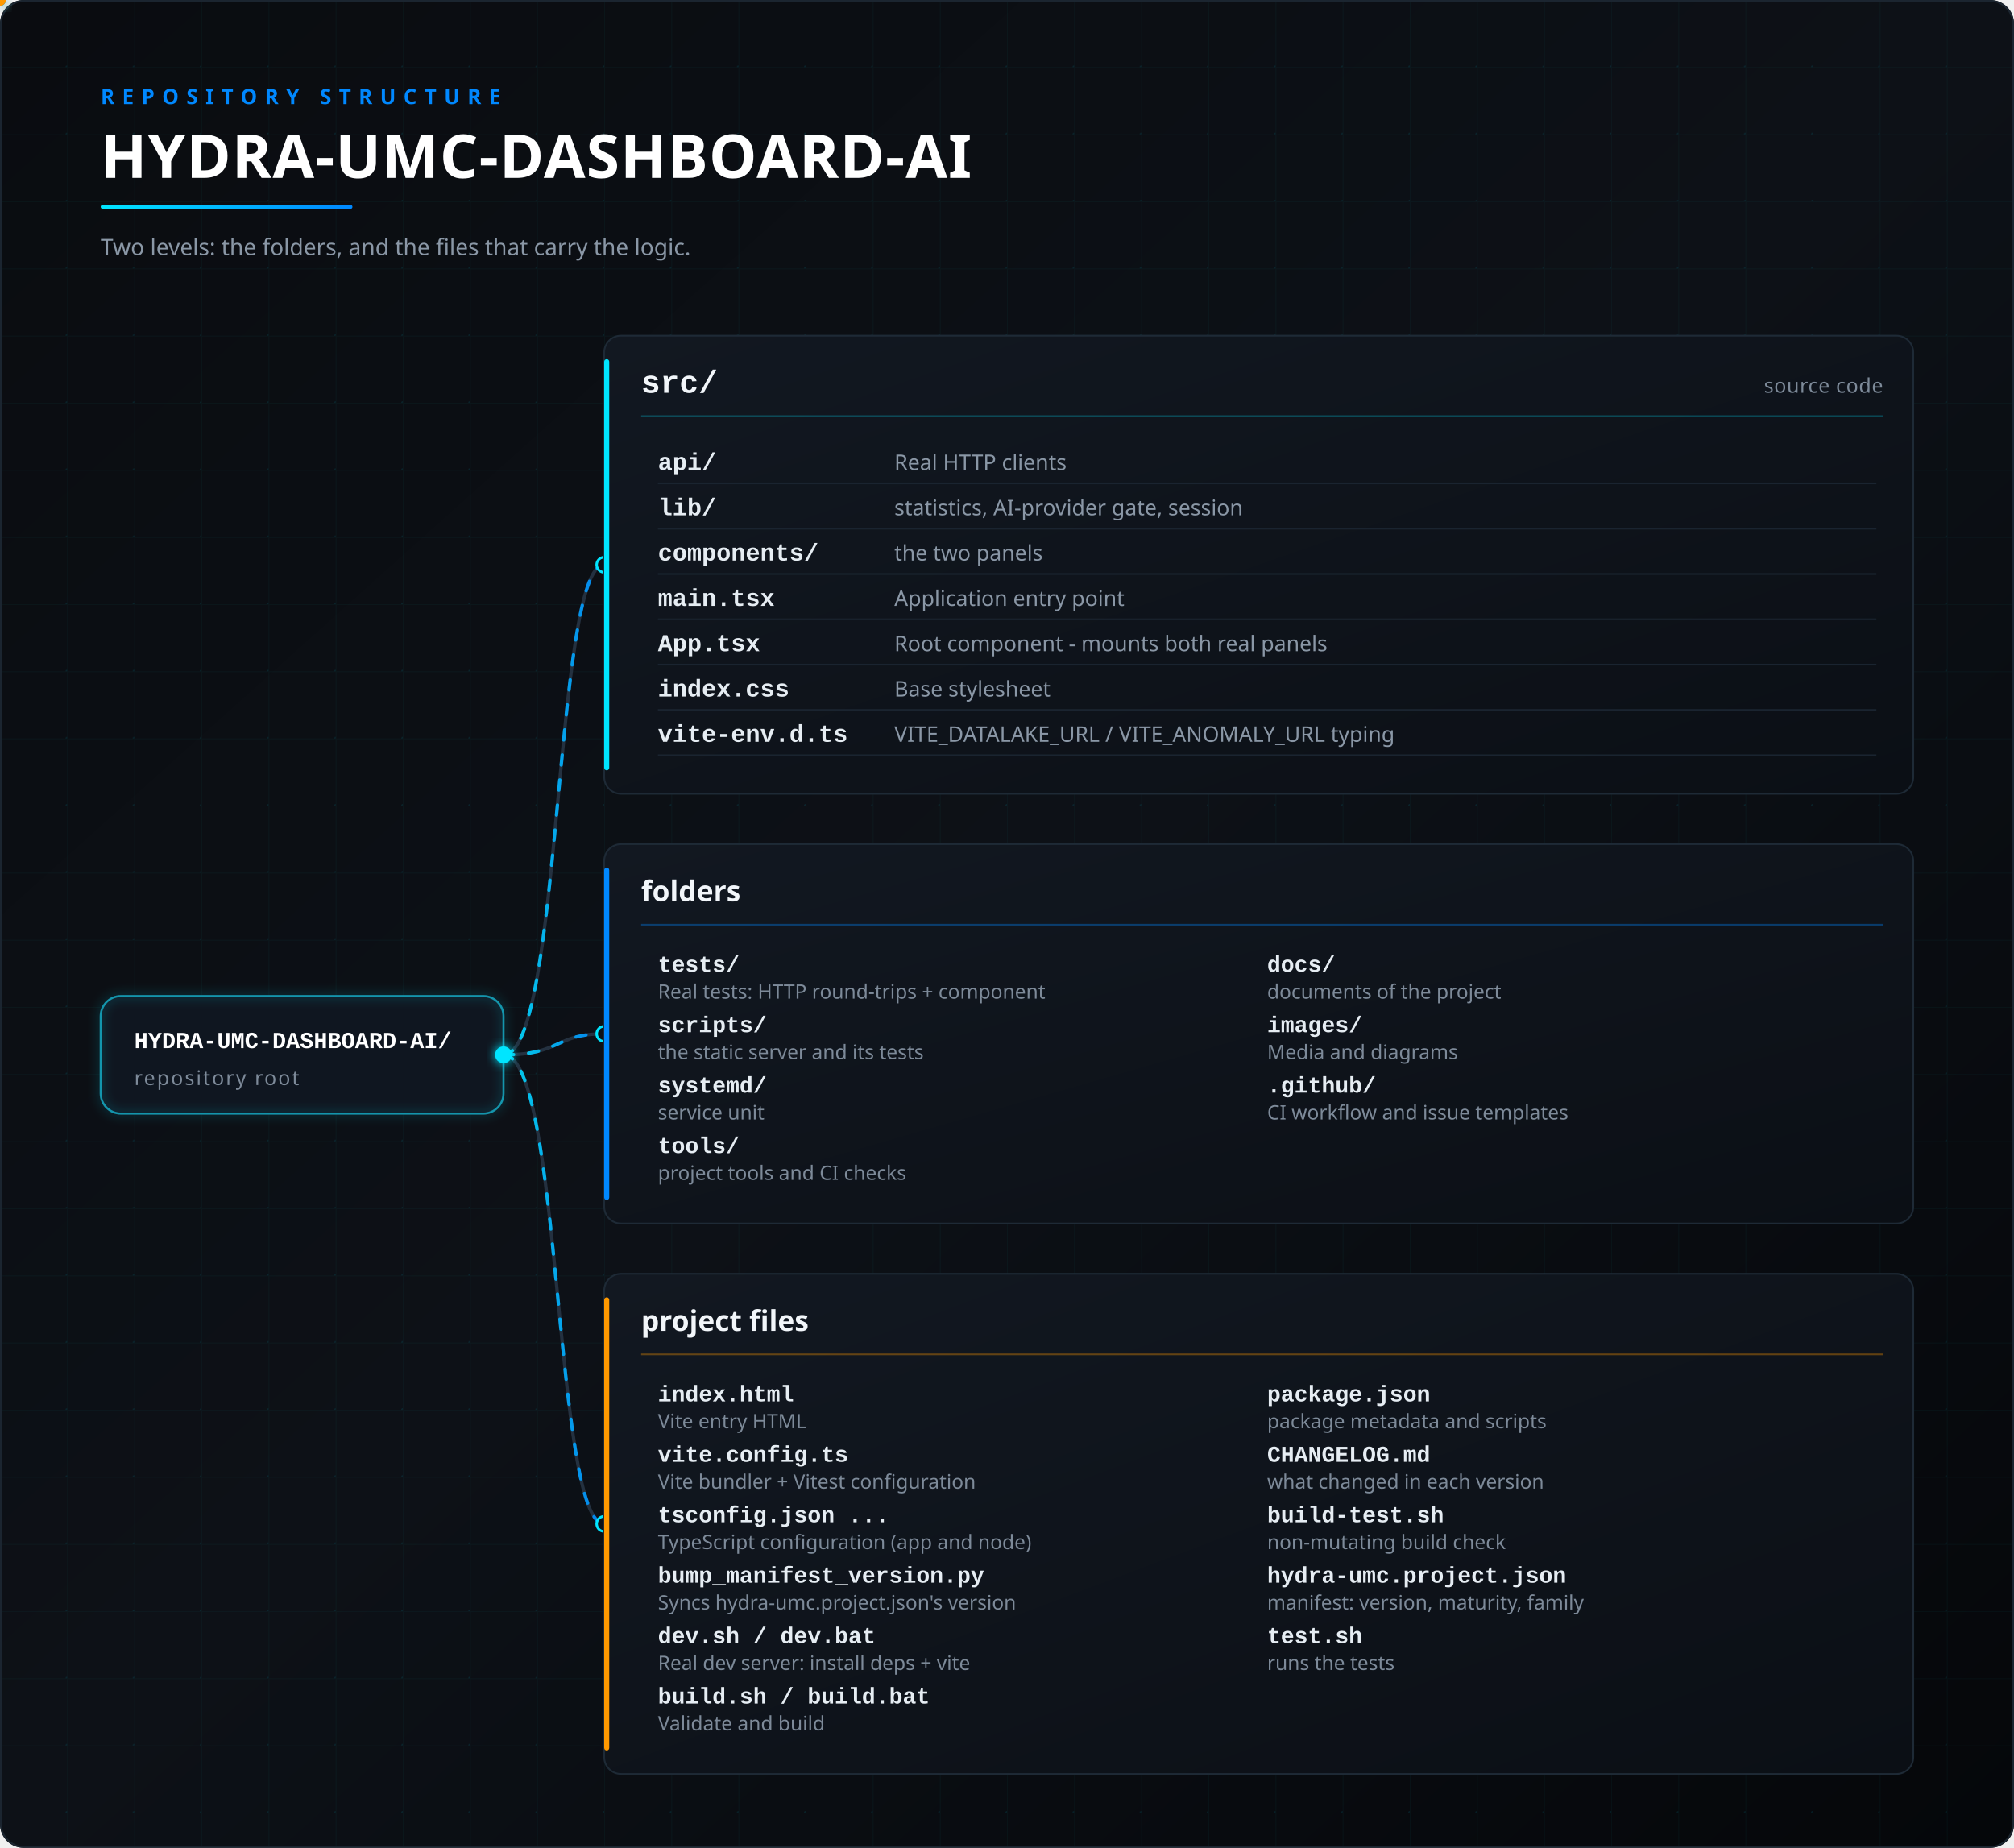
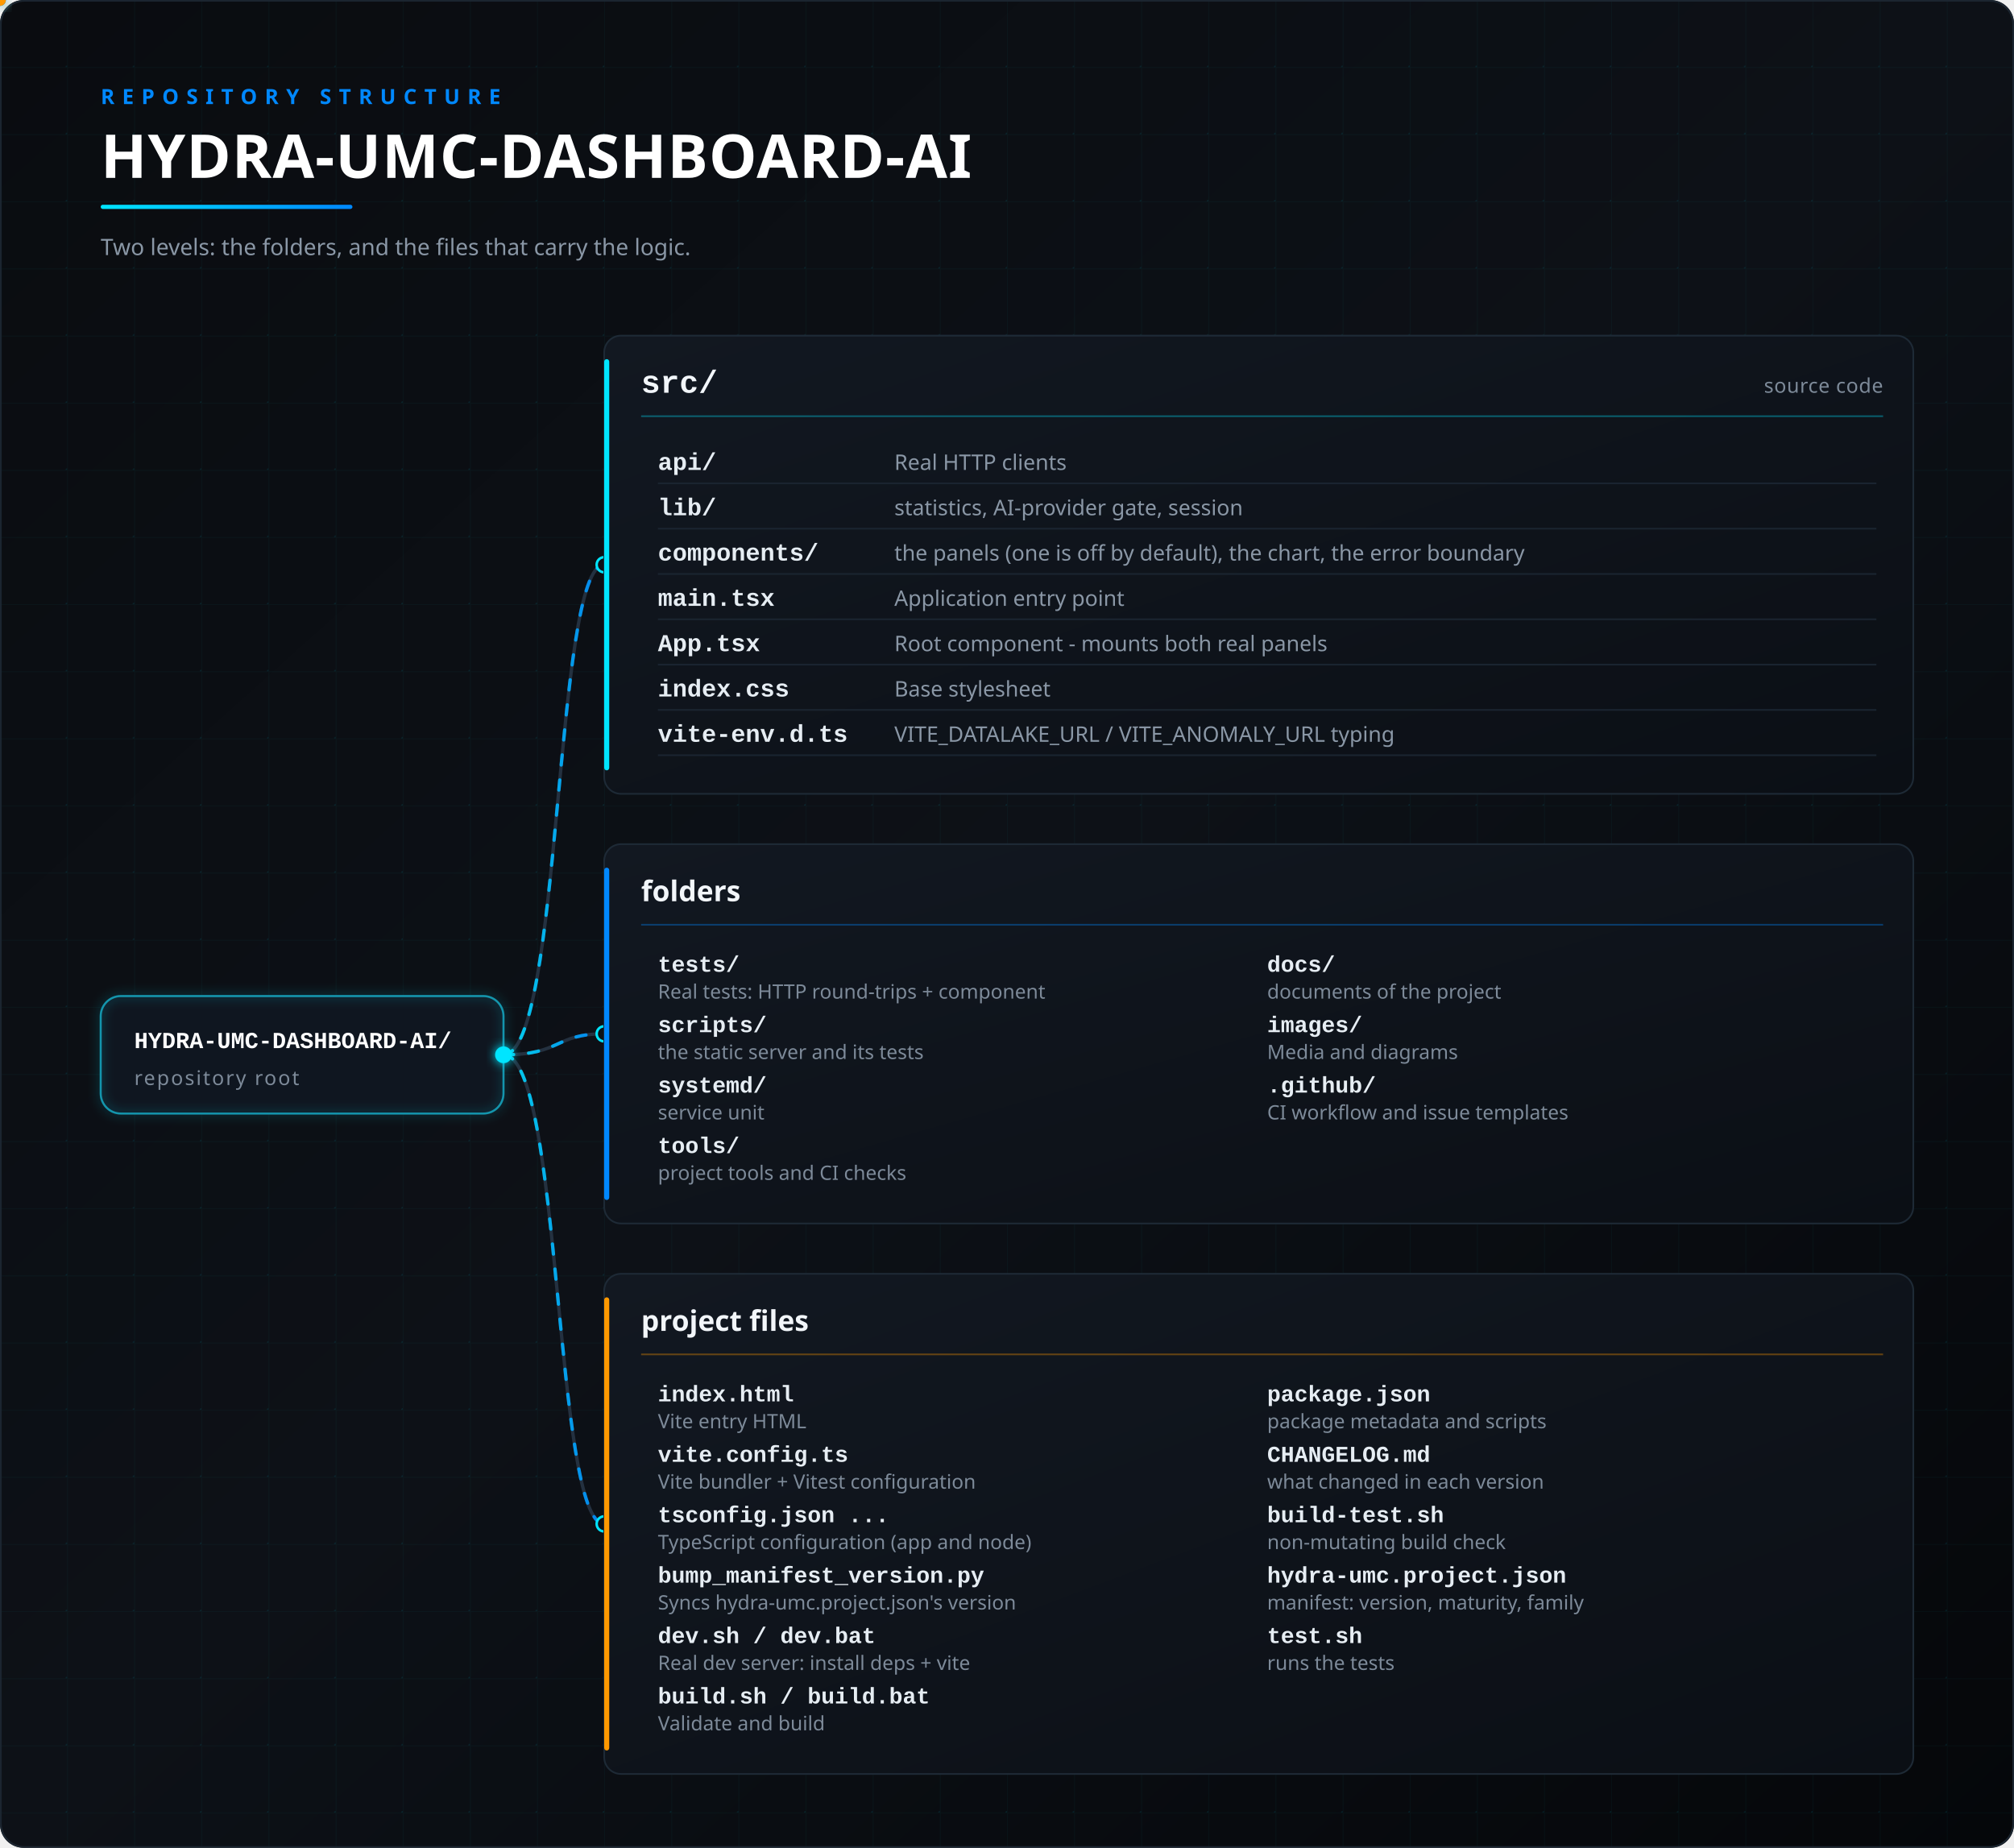
<svg xmlns="http://www.w3.org/2000/svg" viewBox="0 0 1200 1101" width="100%" role="img" aria-labelledby="t d">
  <defs>
    <linearGradient id="bg" x1="0" y1="0" x2="1" y2="1">
      <stop offset="0" stop-color="#0A0C10" />
      <stop offset="0.5" stop-color="#0D1117" />
      <stop offset="1" stop-color="#05070A" />
    </linearGradient>
    <linearGradient id="card" x1="0" y1="0" x2="1" y2="1">
      <stop offset="0" stop-color="#121821" />
      <stop offset="1" stop-color="#0B0F15" />
    </linearGradient>
    <linearGradient id="line" x1="0" y1="0" x2="1" y2="0">
      <stop offset="0" stop-color="#00E5FF" />
      <stop offset="1" stop-color="#0088FF" />
    </linearGradient>
    <filter id="glow" x="-50%" y="-50%" width="200%" height="200%">
      <feGaussianBlur stdDeviation="3" result="b" />
      <feMerge>
        <feMergeNode in="b" />
        <feMergeNode in="SourceGraphic" />
      </feMerge>
    </filter>
    <pattern id="grid" width="40" height="40" patternUnits="userSpaceOnUse">
      <path d="M40 0H0V40" fill="none" stroke="#00E5FF" stroke-opacity="0.035" />
      <circle cx="40" cy="40" r="1" fill="#00E5FF" fill-opacity="0.09" />
    </pattern>
  </defs>
  <rect width="1200" height="1101" rx="14" fill="url(#bg)" />
  <rect width="1200" height="1101" rx="14" fill="url(#grid)" />
  <rect x="0.5" y="0.5" width="1199" height="1100" rx="14" fill="none" stroke="#1B2530" />
  <text x="60" y="62" font-family="'Segoe UI','Noto Sans','Noto Sans CJK SC','Microsoft YaHei','Yu Gothic','Helvetica Neue',Helvetica,Arial,sans-serif" font-size="12.5" font-weight="600" fill="#0088FF" text-anchor="start" letter-spacing="4.5">REPOSITORY STRUCTURE</text>
  <text x="60" y="106" font-family="'Segoe UI','Noto Sans','Noto Sans CJK SC','Microsoft YaHei','Yu Gothic','Helvetica Neue',Helvetica,Arial,sans-serif" font-size="36" font-weight="700" fill="#FFFFFF" text-anchor="start" letter-spacing="0.5">HYDRA-UMC-DASHBOARD-AI</text>
  <rect x="60" y="122" width="150" height="2.5" rx="1.25" fill="url(#line)">
    <animate attributeName="width" values="40;150;150" keyTimes="0;0.4;1" dur="3s" repeatCount="indefinite" />
  </rect>
  <text x="60" y="152" font-family="'Segoe UI','Noto Sans','Noto Sans CJK SC','Microsoft YaHei','Yu Gothic','Helvetica Neue',Helvetica,Arial,sans-serif" font-size="13.5" font-weight="400" fill="#8A97A6" text-anchor="start">Two levels: the folders, and the files that carry the logic.</text>
  <path id="c0" d="M300,628.5 C335,628.5 330,336.5 360,336.5" fill="none" stroke="#243140" stroke-width="2" />
  <path d="M300,628.5 C335,628.5 330,336.5 360,336.5" fill="none" stroke="url(#line)" stroke-width="2" stroke-linecap="round" stroke-dasharray="6 9" opacity="0.9">
    <animate attributeName="stroke-dashoffset" from="0" to="-30" dur="1.6s" repeatCount="indefinite" />
  </path>
  <circle cx="360" cy="336.5" r="4.5" fill="#0D1117" stroke="#00E5FF" stroke-width="1.5" />
  <path id="c1" d="M300,628.5 C335,628.5 330,616 360,616" fill="none" stroke="#243140" stroke-width="2" />
  <path d="M300,628.5 C335,628.5 330,616 360,616" fill="none" stroke="url(#line)" stroke-width="2" stroke-linecap="round" stroke-dasharray="6 9" opacity="0.9">
    <animate attributeName="stroke-dashoffset" from="0" to="-30" dur="1.6s" repeatCount="indefinite" />
  </path>
  <circle cx="360" cy="616" r="4.5" fill="#0D1117" stroke="#00E5FF" stroke-width="1.5" />
  <path id="c2" d="M300,628.5 C335,628.5 330,908 360,908" fill="none" stroke="#243140" stroke-width="2" />
  <path d="M300,628.5 C335,628.5 330,908 360,908" fill="none" stroke="url(#line)" stroke-width="2" stroke-linecap="round" stroke-dasharray="6 9" opacity="0.9">
    <animate attributeName="stroke-dashoffset" from="0" to="-30" dur="1.6s" repeatCount="indefinite" />
  </path>
  <circle cx="360" cy="908" r="4.5" fill="#0D1117" stroke="#00E5FF" stroke-width="1.5" />
  <circle r="3.5" fill="#00E5FF" filter="url(#glow)">
    <animateMotion dur="3.4s" repeatCount="indefinite">
      <mpath href="#c0" />
    </animateMotion>
  </circle>
  <circle r="3.5" fill="#0088FF" filter="url(#glow)">
    <animateMotion dur="4.2s" repeatCount="indefinite">
      <mpath href="#c1" />
    </animateMotion>
  </circle>
  <circle r="3.5" fill="#FF9900" filter="url(#glow)">
    <animateMotion dur="5.0s" repeatCount="indefinite">
      <mpath href="#c2" />
    </animateMotion>
  </circle>
  <rect x="60" y="593.5" width="240" height="70" rx="12" fill="#0F1620" stroke="#2A3A4C" stroke-width="1.2" />
  <rect x="60" y="593.5" width="240" height="70" rx="12" fill="none" stroke="#00E5FF" stroke-opacity="0.5" stroke-width="1.2" filter="url(#glow)">
    <animate attributeName="stroke-opacity" values="0.15;0.6;0.15" dur="3.6s" repeatCount="indefinite" />
  </rect>
  <text x="80" y="624.5" font-family="'JetBrains Mono','Cascadia Code','SFMono-Regular',Consolas,'Liberation Mono',monospace" font-size="13.7" font-weight="700" fill="#FFFFFF" text-anchor="start">HYDRA-UMC-DASHBOARD-AI/</text>
  <text x="80" y="646.5" font-family="'Segoe UI','Noto Sans','Noto Sans CJK SC','Microsoft YaHei','Yu Gothic','Helvetica Neue',Helvetica,Arial,sans-serif" font-size="12" font-weight="400" fill="#7D8A99" text-anchor="start" letter-spacing="1">repository root</text>
  <circle cx="300" cy="628.5" r="5" fill="#00E5FF" filter="url(#glow)" />
  <rect x="360" y="200" width="780" height="273" rx="10" fill="url(#card)" stroke="#1E2A36" stroke-width="1" />
  <rect x="360" y="214" width="3" height="245" rx="1.5" fill="#00E5FF">
    <animate attributeName="opacity" values="0.55;1;0.55" dur="4s" begin="0s" repeatCount="indefinite" />
  </rect>
  <text x="382" y="234" font-family="'JetBrains Mono','Cascadia Code','SFMono-Regular',Consolas,'Liberation Mono',monospace" font-size="19" font-weight="700" fill="#F2F6FA" text-anchor="start">src/</text>
  <text x="1122" y="234" font-family="'Segoe UI','Noto Sans','Noto Sans CJK SC','Microsoft YaHei','Yu Gothic','Helvetica Neue',Helvetica,Arial,sans-serif" font-size="12" font-weight="400" fill="#7D8A99" text-anchor="end" letter-spacing="0.3">source code</text>
  <line x1="382" y1="248" x2="1122" y2="248" stroke="#00E5FF" stroke-opacity="0.35" stroke-width="1" />
  <text x="392" y="280" font-family="'JetBrains Mono','Cascadia Code','SFMono-Regular',Consolas,'Liberation Mono',monospace" font-size="14.5" font-weight="600" fill="#E6EDF3" text-anchor="start">api/</text>
  <text x="532.87" y="280" font-family="'Segoe UI','Noto Sans','Noto Sans CJK SC','Microsoft YaHei','Yu Gothic','Helvetica Neue',Helvetica,Arial,sans-serif" font-size="12.8" font-weight="400" fill="#8A97A6" text-anchor="start">Real HTTP clients</text>
  <line x1="392" y1="288" x2="1118" y2="288" stroke="#1A2430" stroke-width="1" />
  <text x="392" y="307" font-family="'JetBrains Mono','Cascadia Code','SFMono-Regular',Consolas,'Liberation Mono',monospace" font-size="14.5" font-weight="600" fill="#E6EDF3" text-anchor="start">lib/</text>
  <text x="532.87" y="307" font-family="'Segoe UI','Noto Sans','Noto Sans CJK SC','Microsoft YaHei','Yu Gothic','Helvetica Neue',Helvetica,Arial,sans-serif" font-size="12.8" font-weight="400" fill="#8A97A6" text-anchor="start">statistics, AI-provider gate, session</text>
  <line x1="392" y1="315" x2="1118" y2="315" stroke="#1A2430" stroke-width="1" />
  <text x="392" y="334" font-family="'JetBrains Mono','Cascadia Code','SFMono-Regular',Consolas,'Liberation Mono',monospace" font-size="14.5" font-weight="600" fill="#E6EDF3" text-anchor="start">components/</text>
-   <text x="532.87" y="334" font-family="'Segoe UI','Noto Sans','Noto Sans CJK SC','Microsoft YaHei','Yu Gothic','Helvetica Neue',Helvetica,Arial,sans-serif" font-size="12.8" font-weight="400" fill="#8A97A6" text-anchor="start">the two panels</text>
+   <text x="532.87" y="334" font-family="'Segoe UI','Noto Sans','Noto Sans CJK SC','Microsoft YaHei','Yu Gothic','Helvetica Neue',Helvetica,Arial,sans-serif" font-size="12.8" font-weight="400" fill="#8A97A6" text-anchor="start">the panels (one is off by default), the chart, the error boundary</text>
  <line x1="392" y1="342" x2="1118" y2="342" stroke="#1A2430" stroke-width="1" />
  <text x="392" y="361" font-family="'JetBrains Mono','Cascadia Code','SFMono-Regular',Consolas,'Liberation Mono',monospace" font-size="14.5" font-weight="600" fill="#E6EDF3" text-anchor="start">main.tsx</text>
  <text x="532.87" y="361" font-family="'Segoe UI','Noto Sans','Noto Sans CJK SC','Microsoft YaHei','Yu Gothic','Helvetica Neue',Helvetica,Arial,sans-serif" font-size="12.8" font-weight="400" fill="#8A97A6" text-anchor="start">Application entry point</text>
  <line x1="392" y1="369" x2="1118" y2="369" stroke="#1A2430" stroke-width="1" />
  <text x="392" y="388" font-family="'JetBrains Mono','Cascadia Code','SFMono-Regular',Consolas,'Liberation Mono',monospace" font-size="14.5" font-weight="600" fill="#E6EDF3" text-anchor="start">App.tsx</text>
  <text x="532.87" y="388" font-family="'Segoe UI','Noto Sans','Noto Sans CJK SC','Microsoft YaHei','Yu Gothic','Helvetica Neue',Helvetica,Arial,sans-serif" font-size="12.8" font-weight="400" fill="#8A97A6" text-anchor="start">Root component - mounts both real panels</text>
  <line x1="392" y1="396" x2="1118" y2="396" stroke="#1A2430" stroke-width="1" />
  <text x="392" y="415" font-family="'JetBrains Mono','Cascadia Code','SFMono-Regular',Consolas,'Liberation Mono',monospace" font-size="14.5" font-weight="600" fill="#E6EDF3" text-anchor="start">index.css</text>
  <text x="532.87" y="415" font-family="'Segoe UI','Noto Sans','Noto Sans CJK SC','Microsoft YaHei','Yu Gothic','Helvetica Neue',Helvetica,Arial,sans-serif" font-size="12.8" font-weight="400" fill="#8A97A6" text-anchor="start">Base stylesheet</text>
  <line x1="392" y1="423" x2="1118" y2="423" stroke="#1A2430" stroke-width="1" />
  <text x="392" y="442" font-family="'JetBrains Mono','Cascadia Code','SFMono-Regular',Consolas,'Liberation Mono',monospace" font-size="14.5" font-weight="600" fill="#E6EDF3" text-anchor="start">vite-env.d.ts</text>
  <text x="532.87" y="442" font-family="'Segoe UI','Noto Sans','Noto Sans CJK SC','Microsoft YaHei','Yu Gothic','Helvetica Neue',Helvetica,Arial,sans-serif" font-size="12.8" font-weight="400" fill="#8A97A6" text-anchor="start">VITE_DATALAKE_URL / VITE_ANOMALY_URL typing</text>
  <line x1="392" y1="450" x2="1118" y2="450" stroke="#1A2430" stroke-width="1" />
  <rect x="360" y="503" width="780" height="226" rx="10" fill="url(#card)" stroke="#1E2A36" stroke-width="1" />
  <rect x="360" y="517" width="3" height="198" rx="1.5" fill="#0088FF">
    <animate attributeName="opacity" values="0.55;1;0.55" dur="4s" begin="0.6s" repeatCount="indefinite" />
  </rect>
  <text x="382" y="537" font-family="'Segoe UI','Noto Sans','Noto Sans CJK SC','Microsoft YaHei','Yu Gothic','Helvetica Neue',Helvetica,Arial,sans-serif" font-size="17" font-weight="700" fill="#F2F6FA" text-anchor="start">folders</text>
  <line x1="382" y1="551" x2="1122" y2="551" stroke="#0088FF" stroke-opacity="0.35" stroke-width="1" />
  <text x="392" y="579" font-family="'JetBrains Mono','Cascadia Code','SFMono-Regular',Consolas,'Liberation Mono',monospace" font-size="13.5" font-weight="600" fill="#E6EDF3" text-anchor="start">tests/</text>
  <text x="392" y="595" font-family="'Segoe UI','Noto Sans','Noto Sans CJK SC','Microsoft YaHei','Yu Gothic','Helvetica Neue',Helvetica,Arial,sans-serif" font-size="11.8" font-weight="400" fill="#7D8A99" text-anchor="start">Real tests: HTTP round-trips + component</text>
  <text x="392" y="615" font-family="'JetBrains Mono','Cascadia Code','SFMono-Regular',Consolas,'Liberation Mono',monospace" font-size="13.5" font-weight="600" fill="#E6EDF3" text-anchor="start">scripts/</text>
  <text x="392" y="631" font-family="'Segoe UI','Noto Sans','Noto Sans CJK SC','Microsoft YaHei','Yu Gothic','Helvetica Neue',Helvetica,Arial,sans-serif" font-size="11.8" font-weight="400" fill="#7D8A99" text-anchor="start">the static server and its tests</text>
  <text x="392" y="651" font-family="'JetBrains Mono','Cascadia Code','SFMono-Regular',Consolas,'Liberation Mono',monospace" font-size="13.5" font-weight="600" fill="#E6EDF3" text-anchor="start">systemd/</text>
  <text x="392" y="667" font-family="'Segoe UI','Noto Sans','Noto Sans CJK SC','Microsoft YaHei','Yu Gothic','Helvetica Neue',Helvetica,Arial,sans-serif" font-size="11.8" font-weight="400" fill="#7D8A99" text-anchor="start">service unit</text>
  <text x="392" y="687" font-family="'JetBrains Mono','Cascadia Code','SFMono-Regular',Consolas,'Liberation Mono',monospace" font-size="13.5" font-weight="600" fill="#E6EDF3" text-anchor="start">tools/</text>
  <text x="392" y="703" font-family="'Segoe UI','Noto Sans','Noto Sans CJK SC','Microsoft YaHei','Yu Gothic','Helvetica Neue',Helvetica,Arial,sans-serif" font-size="11.8" font-weight="400" fill="#7D8A99" text-anchor="start">project tools and CI checks</text>
  <text x="755" y="579" font-family="'JetBrains Mono','Cascadia Code','SFMono-Regular',Consolas,'Liberation Mono',monospace" font-size="13.5" font-weight="600" fill="#E6EDF3" text-anchor="start">docs/</text>
  <text x="755" y="595" font-family="'Segoe UI','Noto Sans','Noto Sans CJK SC','Microsoft YaHei','Yu Gothic','Helvetica Neue',Helvetica,Arial,sans-serif" font-size="11.8" font-weight="400" fill="#7D8A99" text-anchor="start">documents of the project</text>
  <text x="755" y="615" font-family="'JetBrains Mono','Cascadia Code','SFMono-Regular',Consolas,'Liberation Mono',monospace" font-size="13.5" font-weight="600" fill="#E6EDF3" text-anchor="start">images/</text>
  <text x="755" y="631" font-family="'Segoe UI','Noto Sans','Noto Sans CJK SC','Microsoft YaHei','Yu Gothic','Helvetica Neue',Helvetica,Arial,sans-serif" font-size="11.8" font-weight="400" fill="#7D8A99" text-anchor="start">Media and diagrams</text>
  <text x="755" y="651" font-family="'JetBrains Mono','Cascadia Code','SFMono-Regular',Consolas,'Liberation Mono',monospace" font-size="13.5" font-weight="600" fill="#E6EDF3" text-anchor="start">.github/</text>
  <text x="755" y="667" font-family="'Segoe UI','Noto Sans','Noto Sans CJK SC','Microsoft YaHei','Yu Gothic','Helvetica Neue',Helvetica,Arial,sans-serif" font-size="11.8" font-weight="400" fill="#7D8A99" text-anchor="start">CI workflow and issue templates</text>
  <rect x="360" y="759" width="780" height="298" rx="10" fill="url(#card)" stroke="#1E2A36" stroke-width="1" />
  <rect x="360" y="773" width="3" height="270" rx="1.5" fill="#FF9900">
    <animate attributeName="opacity" values="0.55;1;0.55" dur="4s" begin="1.2s" repeatCount="indefinite" />
  </rect>
  <text x="382" y="793" font-family="'Segoe UI','Noto Sans','Noto Sans CJK SC','Microsoft YaHei','Yu Gothic','Helvetica Neue',Helvetica,Arial,sans-serif" font-size="17" font-weight="700" fill="#F2F6FA" text-anchor="start">project files</text>
  <line x1="382" y1="807" x2="1122" y2="807" stroke="#FF9900" stroke-opacity="0.35" stroke-width="1" />
  <text x="392" y="835" font-family="'JetBrains Mono','Cascadia Code','SFMono-Regular',Consolas,'Liberation Mono',monospace" font-size="13.5" font-weight="600" fill="#E6EDF3" text-anchor="start">index.html</text>
  <text x="392" y="851" font-family="'Segoe UI','Noto Sans','Noto Sans CJK SC','Microsoft YaHei','Yu Gothic','Helvetica Neue',Helvetica,Arial,sans-serif" font-size="11.8" font-weight="400" fill="#7D8A99" text-anchor="start">Vite entry HTML</text>
  <text x="392" y="871" font-family="'JetBrains Mono','Cascadia Code','SFMono-Regular',Consolas,'Liberation Mono',monospace" font-size="13.5" font-weight="600" fill="#E6EDF3" text-anchor="start">vite.config.ts</text>
  <text x="392" y="887" font-family="'Segoe UI','Noto Sans','Noto Sans CJK SC','Microsoft YaHei','Yu Gothic','Helvetica Neue',Helvetica,Arial,sans-serif" font-size="11.8" font-weight="400" fill="#7D8A99" text-anchor="start">Vite bundler + Vitest configuration</text>
  <text x="392" y="907" font-family="'JetBrains Mono','Cascadia Code','SFMono-Regular',Consolas,'Liberation Mono',monospace" font-size="13.5" font-weight="600" fill="#E6EDF3" text-anchor="start">tsconfig.json ...</text>
  <text x="392" y="923" font-family="'Segoe UI','Noto Sans','Noto Sans CJK SC','Microsoft YaHei','Yu Gothic','Helvetica Neue',Helvetica,Arial,sans-serif" font-size="11.8" font-weight="400" fill="#7D8A99" text-anchor="start">TypeScript configuration (app and node)</text>
  <text x="392" y="943" font-family="'JetBrains Mono','Cascadia Code','SFMono-Regular',Consolas,'Liberation Mono',monospace" font-size="13.5" font-weight="600" fill="#E6EDF3" text-anchor="start">bump_manifest_version.py</text>
  <text x="392" y="959" font-family="'Segoe UI','Noto Sans','Noto Sans CJK SC','Microsoft YaHei','Yu Gothic','Helvetica Neue',Helvetica,Arial,sans-serif" font-size="11.8" font-weight="400" fill="#7D8A99" text-anchor="start">Syncs hydra-umc.project.json's version</text>
  <text x="392" y="979" font-family="'JetBrains Mono','Cascadia Code','SFMono-Regular',Consolas,'Liberation Mono',monospace" font-size="13.5" font-weight="600" fill="#E6EDF3" text-anchor="start">dev.sh / dev.bat</text>
  <text x="392" y="995" font-family="'Segoe UI','Noto Sans','Noto Sans CJK SC','Microsoft YaHei','Yu Gothic','Helvetica Neue',Helvetica,Arial,sans-serif" font-size="11.8" font-weight="400" fill="#7D8A99" text-anchor="start">Real dev server: install deps + vite</text>
  <text x="392" y="1015" font-family="'JetBrains Mono','Cascadia Code','SFMono-Regular',Consolas,'Liberation Mono',monospace" font-size="13.5" font-weight="600" fill="#E6EDF3" text-anchor="start">build.sh / build.bat</text>
  <text x="392" y="1031" font-family="'Segoe UI','Noto Sans','Noto Sans CJK SC','Microsoft YaHei','Yu Gothic','Helvetica Neue',Helvetica,Arial,sans-serif" font-size="11.8" font-weight="400" fill="#7D8A99" text-anchor="start">Validate and build</text>
  <text x="755" y="835" font-family="'JetBrains Mono','Cascadia Code','SFMono-Regular',Consolas,'Liberation Mono',monospace" font-size="13.5" font-weight="600" fill="#E6EDF3" text-anchor="start">package.json</text>
  <text x="755" y="851" font-family="'Segoe UI','Noto Sans','Noto Sans CJK SC','Microsoft YaHei','Yu Gothic','Helvetica Neue',Helvetica,Arial,sans-serif" font-size="11.8" font-weight="400" fill="#7D8A99" text-anchor="start">package metadata and scripts</text>
  <text x="755" y="871" font-family="'JetBrains Mono','Cascadia Code','SFMono-Regular',Consolas,'Liberation Mono',monospace" font-size="13.5" font-weight="600" fill="#E6EDF3" text-anchor="start">CHANGELOG.md</text>
  <text x="755" y="887" font-family="'Segoe UI','Noto Sans','Noto Sans CJK SC','Microsoft YaHei','Yu Gothic','Helvetica Neue',Helvetica,Arial,sans-serif" font-size="11.8" font-weight="400" fill="#7D8A99" text-anchor="start">what changed in each version</text>
  <text x="755" y="907" font-family="'JetBrains Mono','Cascadia Code','SFMono-Regular',Consolas,'Liberation Mono',monospace" font-size="13.5" font-weight="600" fill="#E6EDF3" text-anchor="start">build-test.sh</text>
  <text x="755" y="923" font-family="'Segoe UI','Noto Sans','Noto Sans CJK SC','Microsoft YaHei','Yu Gothic','Helvetica Neue',Helvetica,Arial,sans-serif" font-size="11.8" font-weight="400" fill="#7D8A99" text-anchor="start">non-mutating build check</text>
  <text x="755" y="943" font-family="'JetBrains Mono','Cascadia Code','SFMono-Regular',Consolas,'Liberation Mono',monospace" font-size="13.5" font-weight="600" fill="#E6EDF3" text-anchor="start">hydra-umc.project.json</text>
  <text x="755" y="959" font-family="'Segoe UI','Noto Sans','Noto Sans CJK SC','Microsoft YaHei','Yu Gothic','Helvetica Neue',Helvetica,Arial,sans-serif" font-size="11.8" font-weight="400" fill="#7D8A99" text-anchor="start">manifest: version, maturity, family</text>
  <text x="755" y="979" font-family="'JetBrains Mono','Cascadia Code','SFMono-Regular',Consolas,'Liberation Mono',monospace" font-size="13.5" font-weight="600" fill="#E6EDF3" text-anchor="start">test.sh</text>
  <text x="755" y="995" font-family="'Segoe UI','Noto Sans','Noto Sans CJK SC','Microsoft YaHei','Yu Gothic','Helvetica Neue',Helvetica,Arial,sans-serif" font-size="11.8" font-weight="400" fill="#7D8A99" text-anchor="start">runs the tests</text>
</svg>
